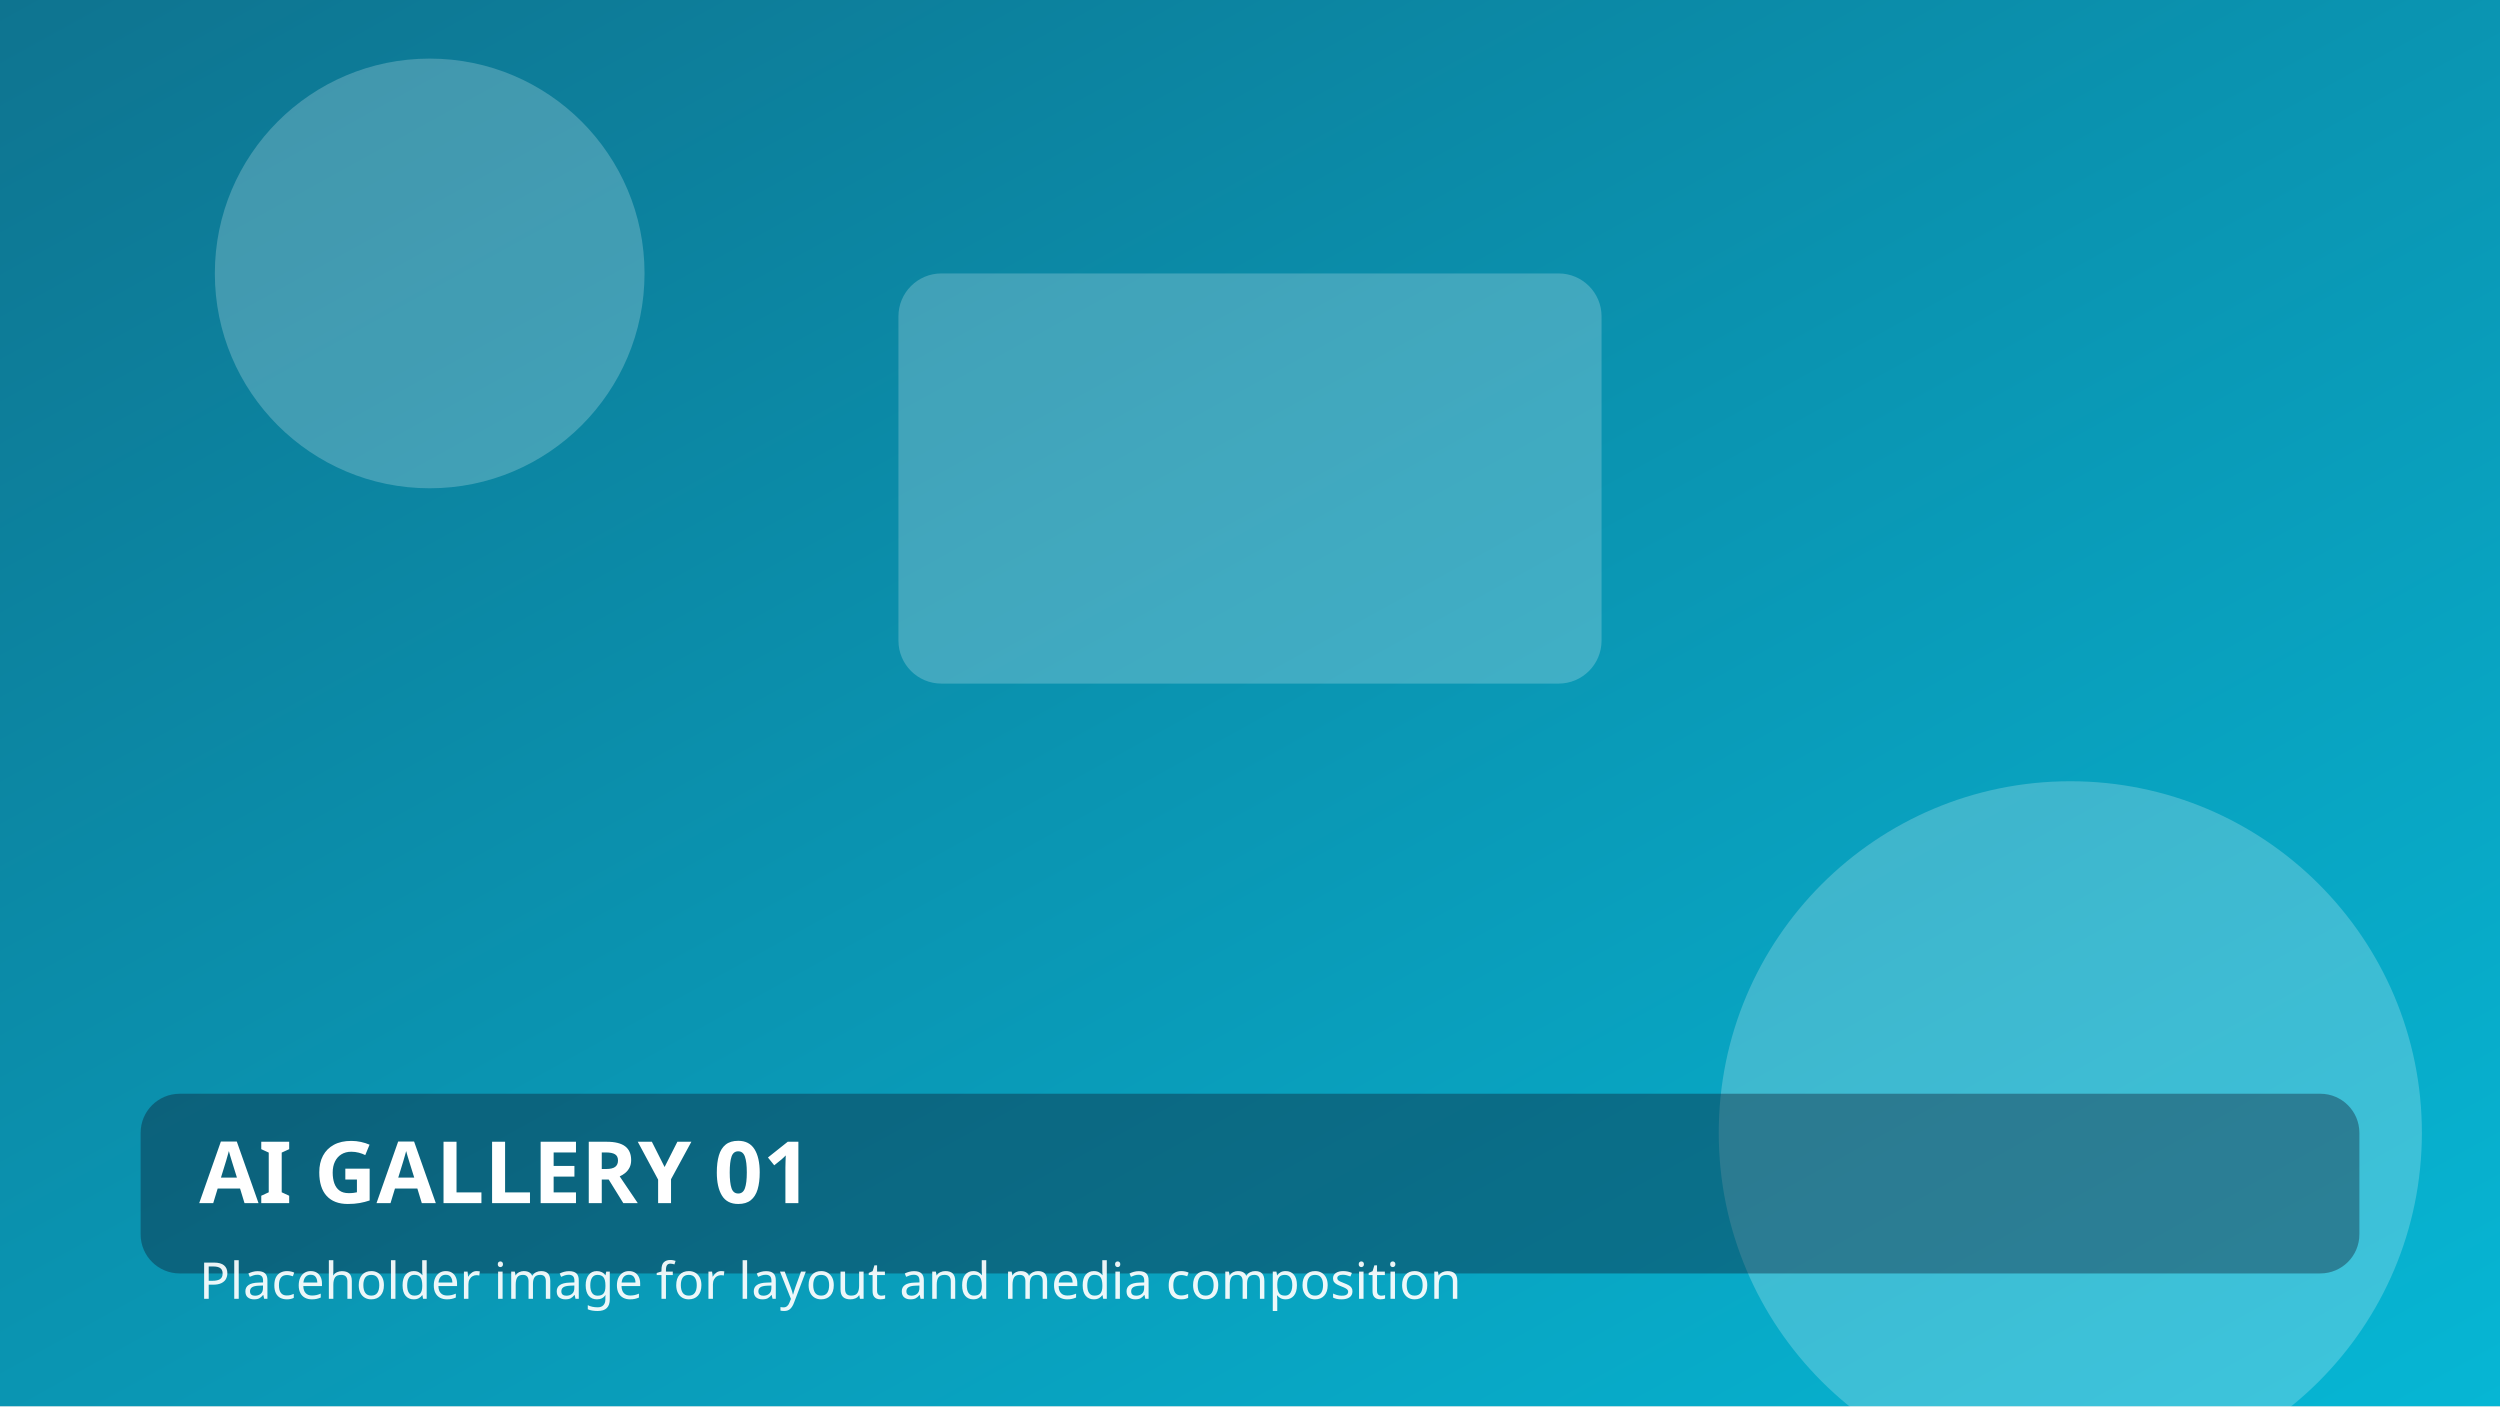
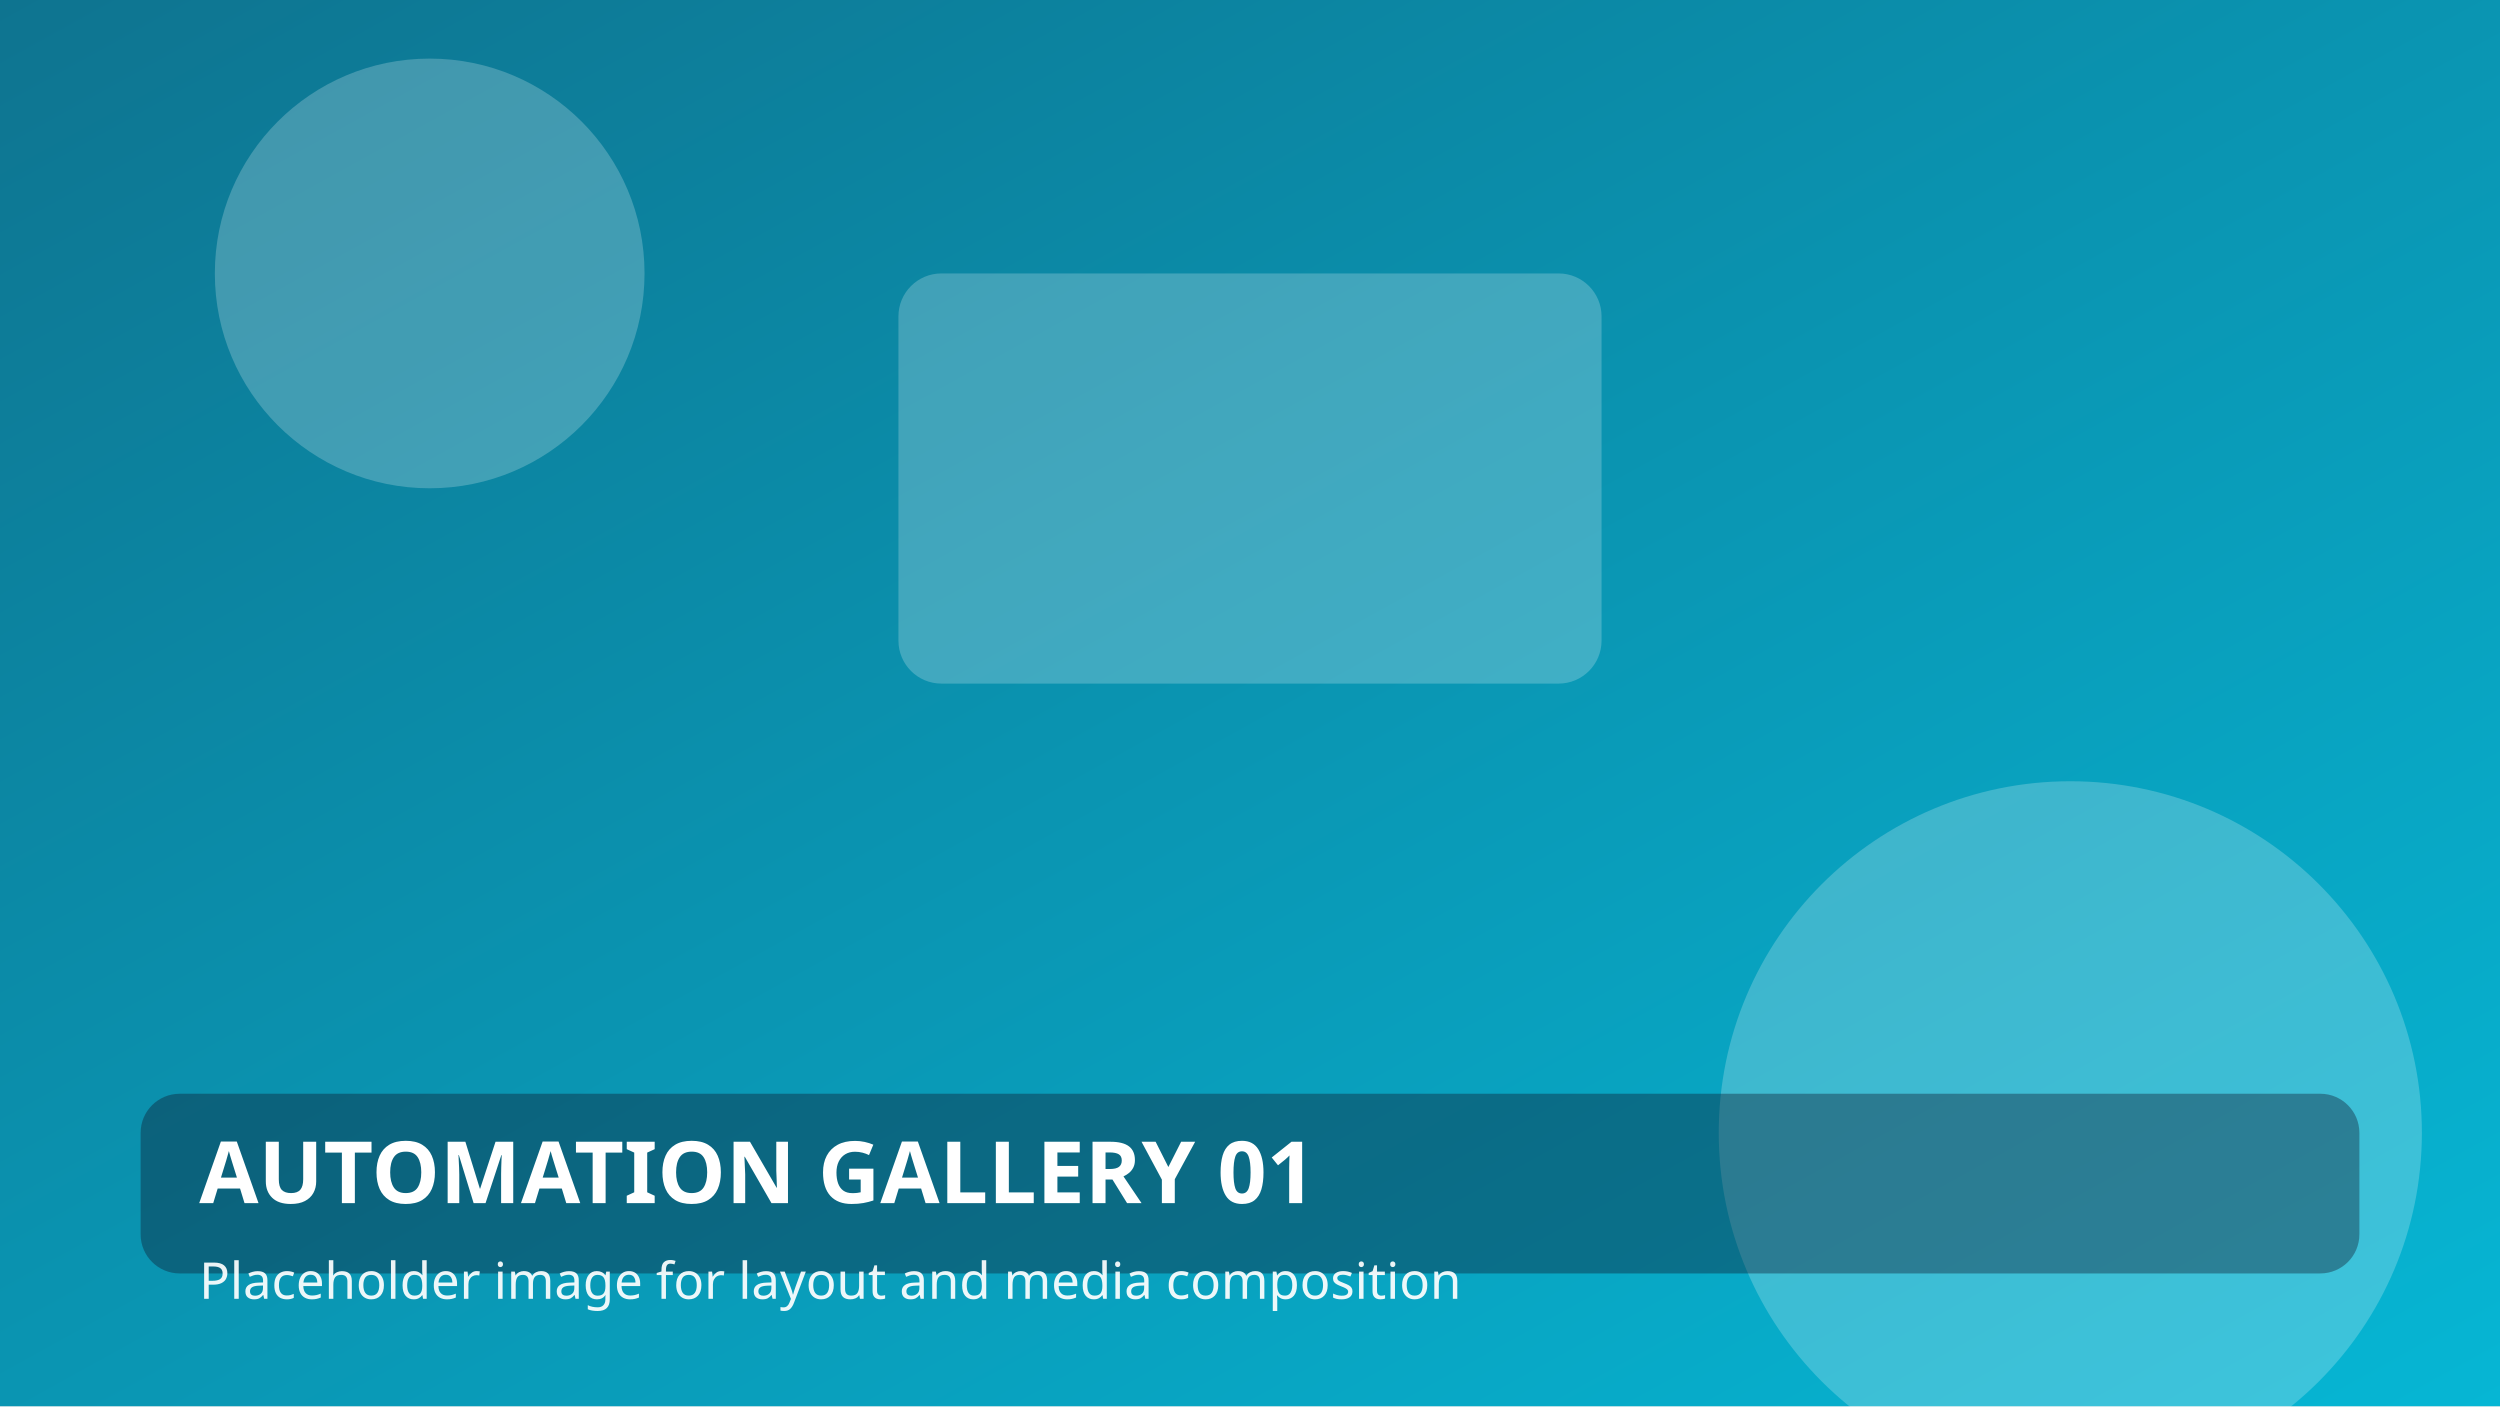
<svg xmlns="http://www.w3.org/2000/svg" viewBox="0 0 1280 720">
  <defs>
    <linearGradient id="g" x1="0" y1="0" x2="1" y2="1">
      <stop offset="0%" stop-color="#0e7490" />
      <stop offset="100%" stop-color="#06b6d4" />
    </linearGradient>
  </defs>
  <rect width="1280" height="720" fill="url(#g)" />
  <g opacity="0.22">
    <circle cx="220" cy="140" r="110" fill="#ffffff" />
    <circle cx="1060" cy="580" r="180" fill="#ffffff" />
    <rect x="460" y="140" width="360" height="210" rx="22" fill="#ffffff" />
  </g>
  <rect x="72" y="560" width="1136" height="92" rx="20" fill="rgba(15,23,42,0.38)" />
-   <text x="102" y="616" fill="#ffffff" font-family="Noto Sans JP, Segoe UI, sans-serif" font-size="44" font-weight="700">AI GALLERY 01</text>
+   <text x="102" y="616" fill="#ffffff" font-family="Noto Sans JP, Segoe UI, sans-serif" font-size="44" font-weight="700">AUTOMATION GALLERY 01</text>
  <text x="102" y="665" fill="rgba(255,255,255,0.92)" font-family="Noto Sans JP, Segoe UI, sans-serif" font-size="26">Placeholder image for layout and media composition</text>
</svg>
